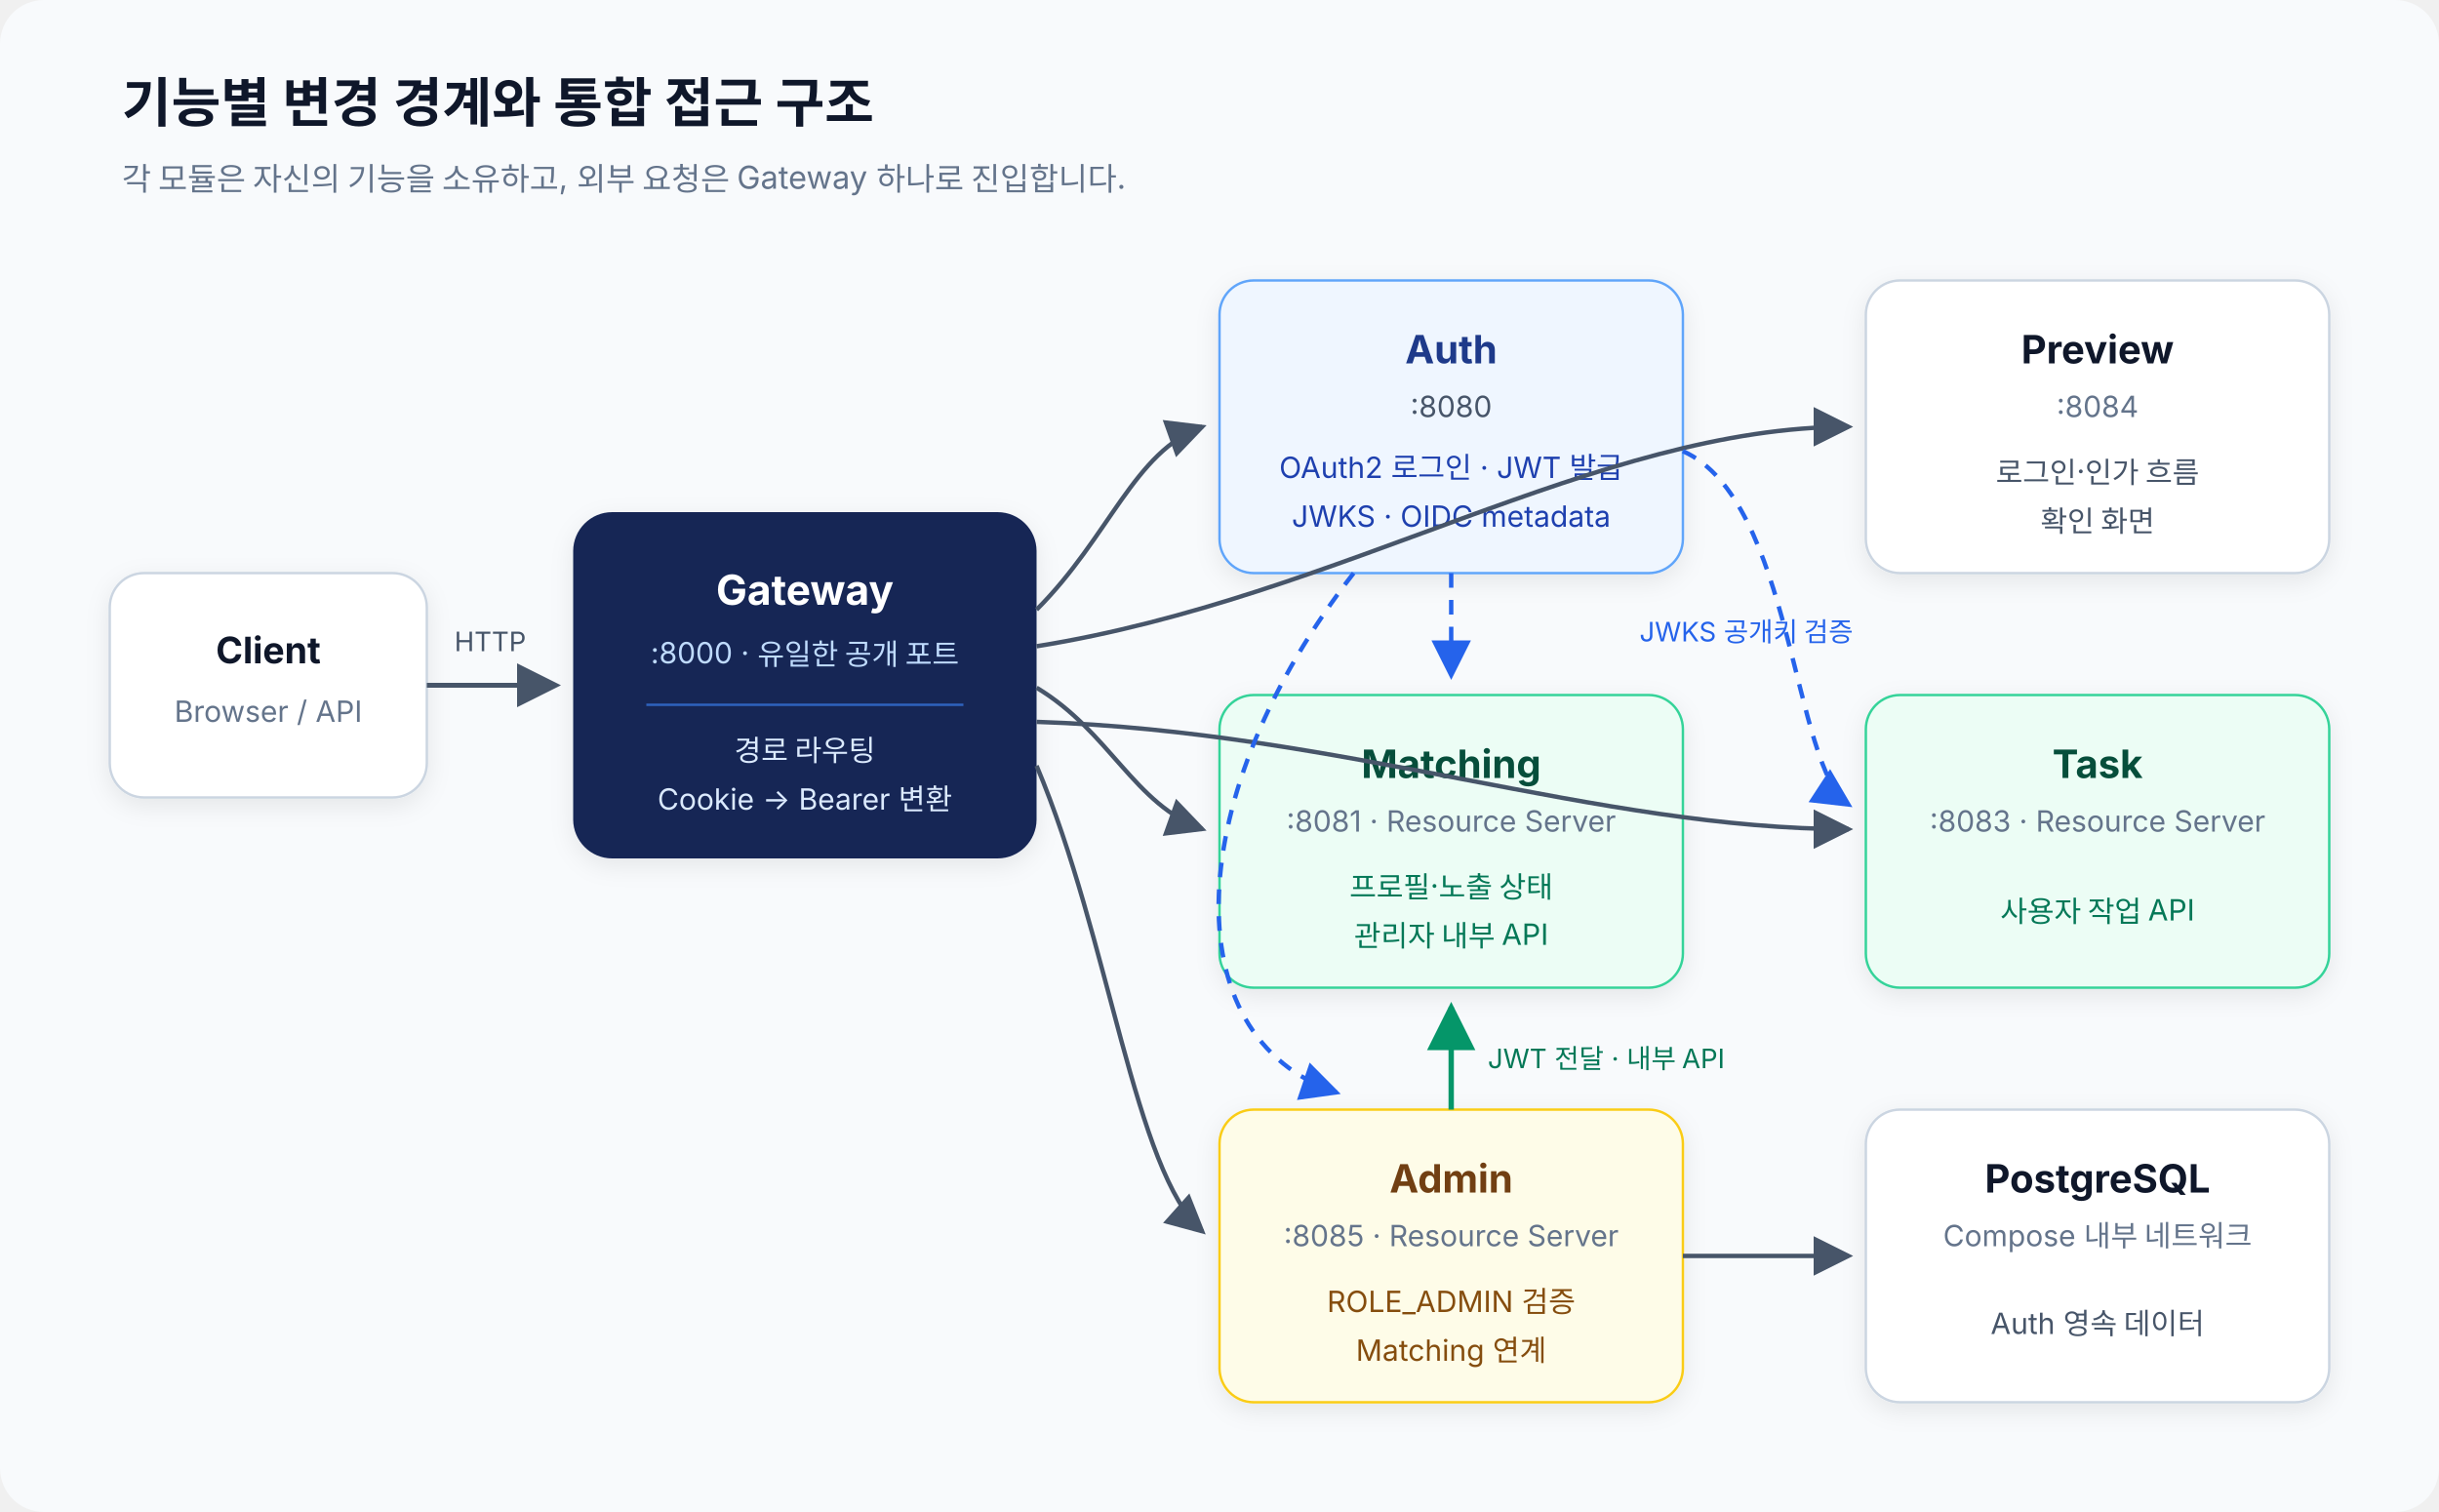
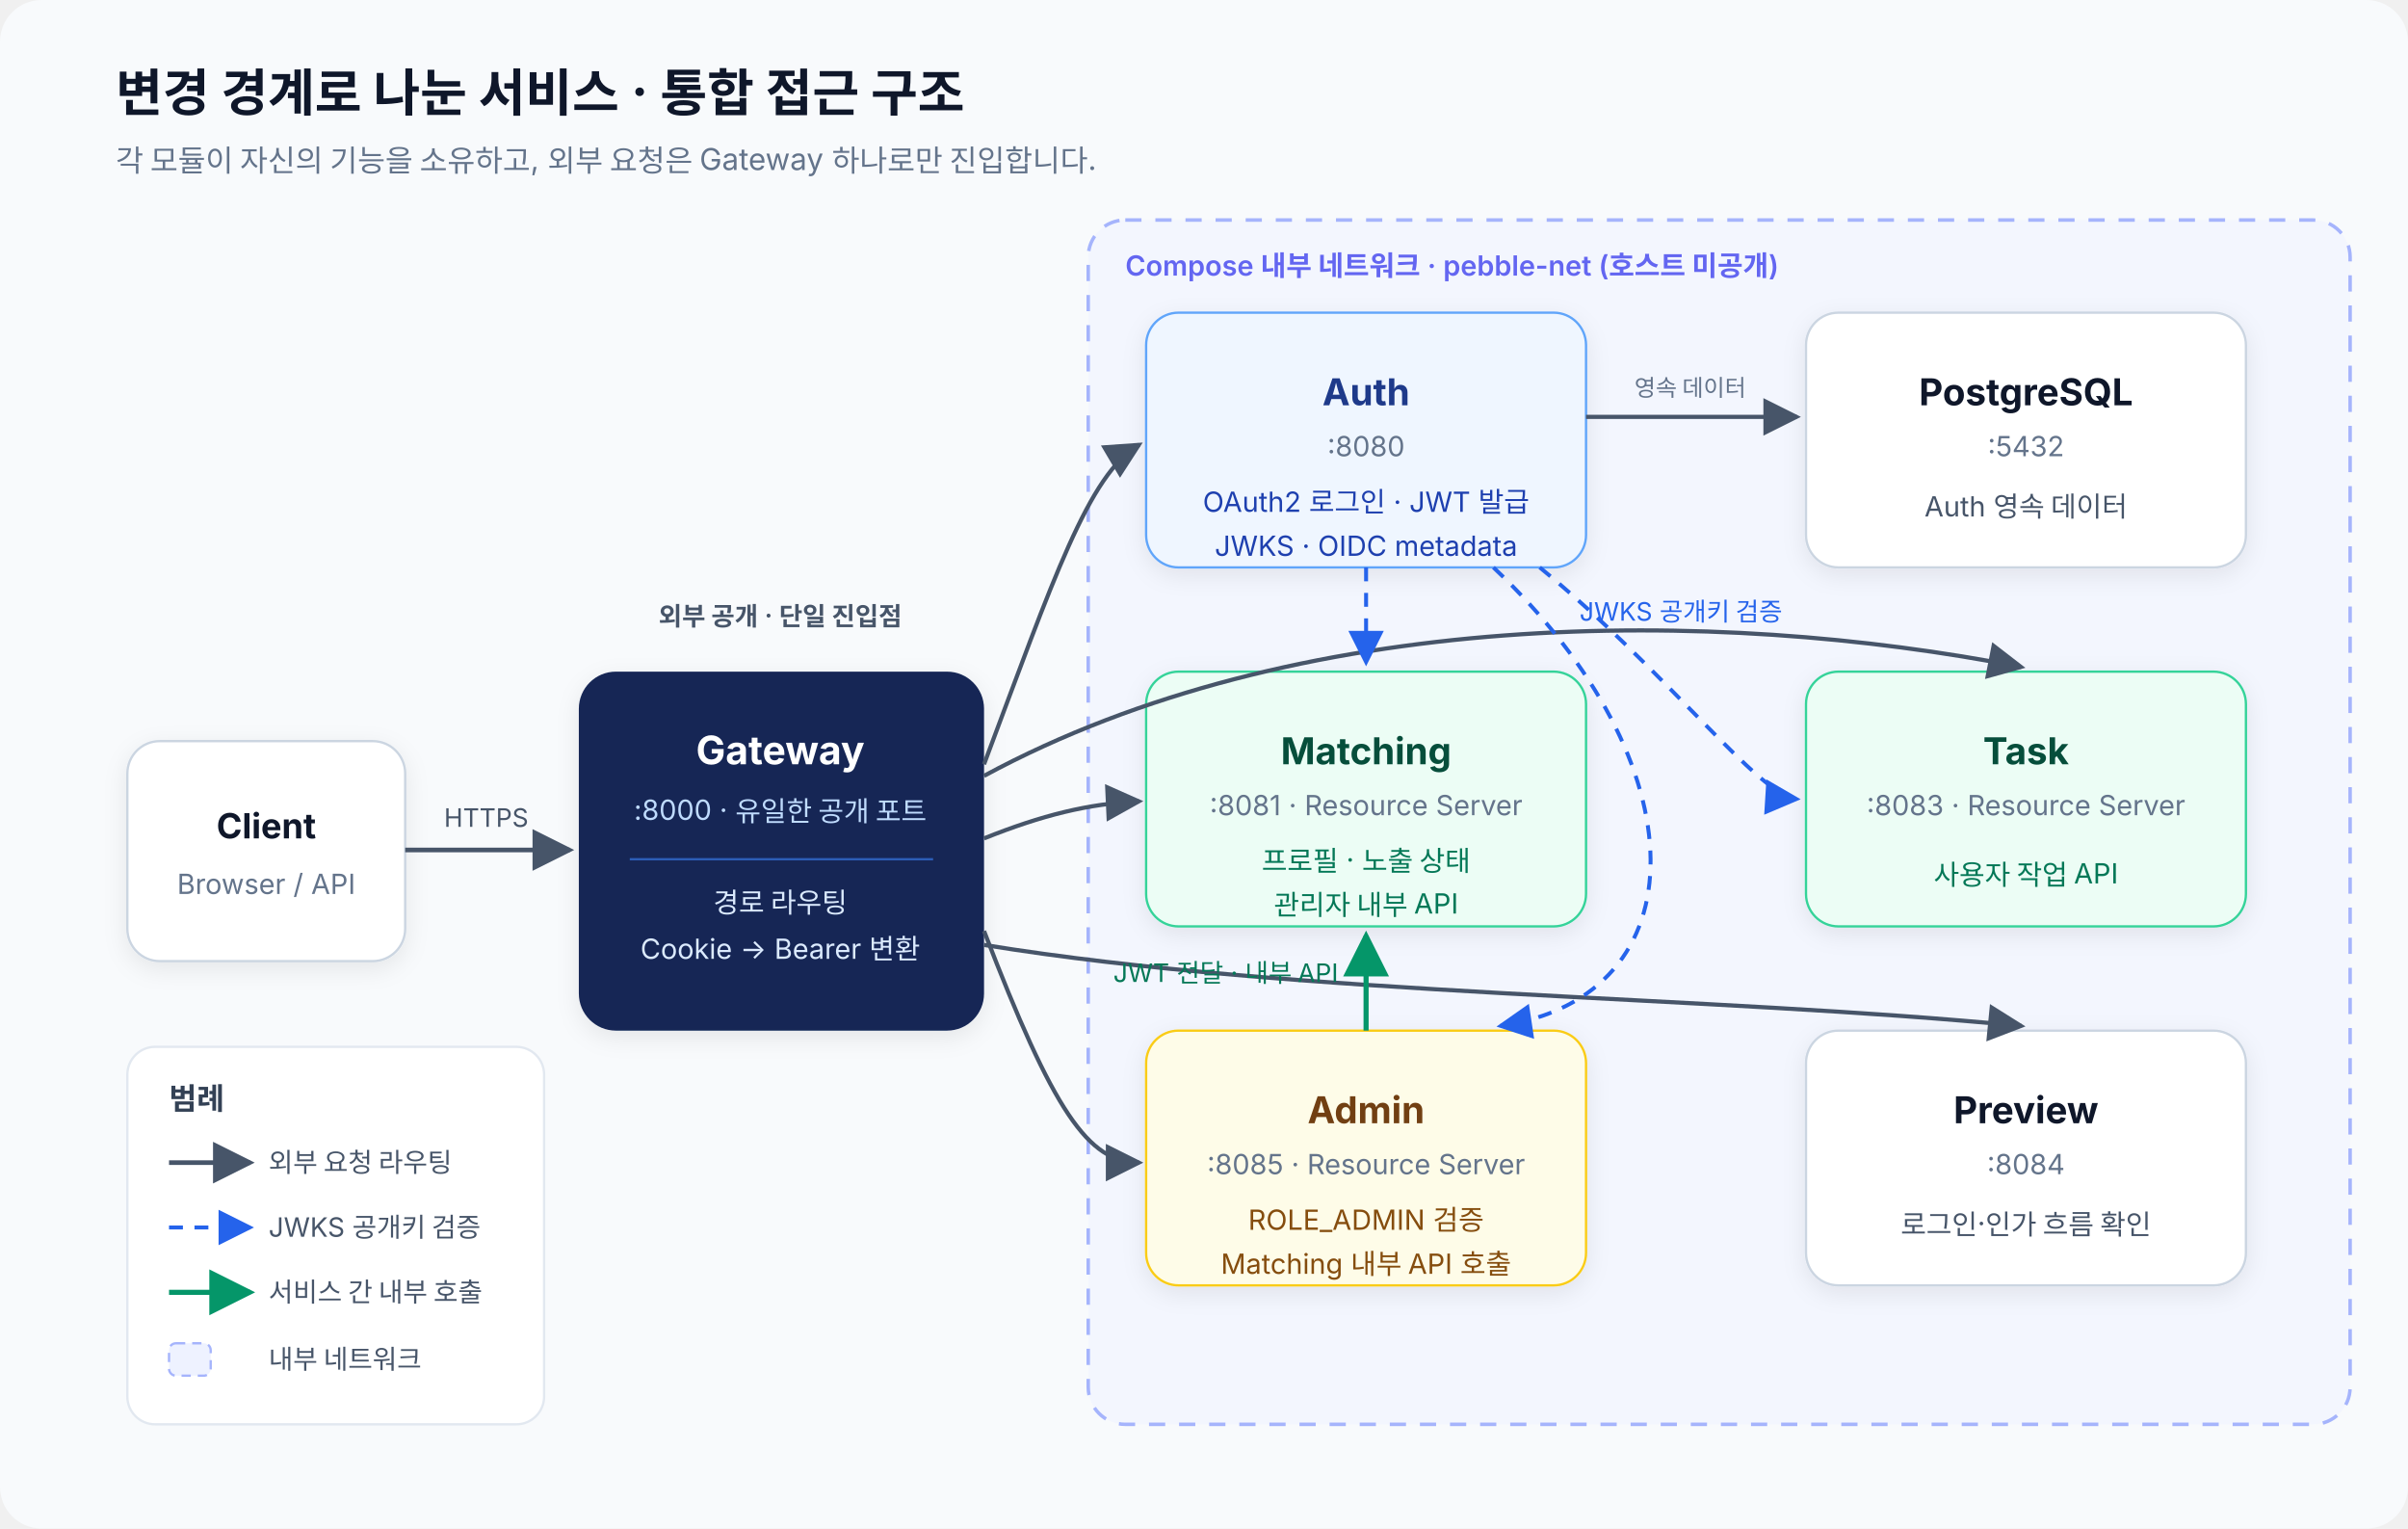
- <svg xmlns="http://www.w3.org/2000/svg" viewBox="0 0 1000 620" font-family="-apple-system, BlinkMacSystemFont, 'Segoe UI', 'Malgun Gothic', sans-serif" role="img" aria-labelledby="title desc">
+ <svg xmlns="http://www.w3.org/2000/svg" viewBox="0 0 1040 660" font-family="-apple-system, BlinkMacSystemFont, 'Segoe UI', 'Malgun Gothic', sans-serif" role="img" aria-labelledby="title desc">
  <defs>
    <marker id="arrow" markerWidth="9" markerHeight="9" refX="8" refY="4.5" orient="auto">
      <path d="M0 0L9 4.5 0 9Z" fill="#475569" />
    </marker>
    <marker id="arrowBlue" markerWidth="9" markerHeight="9" refX="8" refY="4.5" orient="auto">
      <path d="M0 0L9 4.5 0 9Z" fill="#2563eb" />
    </marker>
    <marker id="arrowGreen" markerWidth="9" markerHeight="9" refX="8" refY="4.5" orient="auto">
      <path d="M0 0L9 4.5 0 9Z" fill="#059669" />
    </marker>
    <filter id="shadow" x="-20%" y="-20%" width="140%" height="140%">
      <feDropShadow dx="0" dy="3" stdDeviation="5" flood-color="#0f172a" flood-opacity=".08" />
    </filter>
  </defs>
-   <rect width="1000" height="620" rx="18" fill="#f8fafc" />
-   <text x="50" y="50" font-size="22" font-weight="700" fill="#0f172a">기능별 변경 경계와 통합 접근 구조</text>
-   <text x="50" y="78" font-size="13" fill="#64748b">각 모듈은 자신의 기능을 소유하고, 외부 요청은 Gateway 하나로 진입합니다.</text>
-   <rect x="45" y="235" width="130" height="92" rx="14" fill="#fff" stroke="#cbd5e1" filter="url(#shadow)" />
-   <text x="110" y="272" text-anchor="middle" font-size="15" font-weight="700" fill="#0f172a">Client</text>
-   <text x="110" y="296" text-anchor="middle" font-size="12" fill="#64748b">Browser / API</text>
-   <rect x="235" y="210" width="190" height="142" rx="16" fill="#172554" filter="url(#shadow)" />
-   <text x="330" y="248" text-anchor="middle" font-size="17" font-weight="700" fill="#fff">Gateway</text>
-   <text x="330" y="272" text-anchor="middle" font-size="12" fill="#bfdbfe">:8000 · 유일한 공개 포트</text>
-   <line x1="265" y1="289" x2="395" y2="289" stroke="#3b82f6" opacity=".65" />
-   <text x="330" y="312" text-anchor="middle" font-size="12" fill="#dbeafe">경로 라우팅</text>
-   <text x="330" y="332" text-anchor="middle" font-size="12" fill="#dbeafe">Cookie → Bearer 변환</text>
-   <line x1="175" y1="281" x2="228" y2="281" stroke="#475569" stroke-width="2" marker-end="url(#arrow)" />
-   <text x="201" y="267" text-anchor="middle" font-size="11" fill="#475569">HTTP</text>
-   <rect x="500" y="115" width="190" height="120" rx="14" fill="#eff6ff" stroke="#60a5fa" filter="url(#shadow)" />
-   <text x="595" y="149" text-anchor="middle" font-size="16" font-weight="700" fill="#1e3a8a">Auth</text>
-   <text x="595" y="171" text-anchor="middle" font-size="12" fill="#475569">:8080</text>
-   <text x="595" y="196" text-anchor="middle" font-size="12" fill="#1e40af">OAuth2 로그인 · JWT 발급</text>
-   <text x="595" y="216" text-anchor="middle" font-size="12" fill="#1e40af">JWKS · OIDC metadata</text>
-   <rect x="765" y="115" width="190" height="120" rx="14" fill="#fff" stroke="#cbd5e1" filter="url(#shadow)" />
-   <text x="860" y="149" text-anchor="middle" font-size="16" font-weight="700" fill="#0f172a">Preview</text>
-   <text x="860" y="171" text-anchor="middle" font-size="12" fill="#64748b">:8084</text>
-   <text x="860" y="198" text-anchor="middle" font-size="12" fill="#475569">로그인·인가 흐름</text>
-   <text x="860" y="218" text-anchor="middle" font-size="12" fill="#475569">확인 화면</text>
-   <rect x="500" y="285" width="190" height="120" rx="14" fill="#ecfdf5" stroke="#34d399" filter="url(#shadow)" />
-   <text x="595" y="319" text-anchor="middle" font-size="16" font-weight="700" fill="#064e3b">Matching</text>
-   <text x="595" y="341" text-anchor="middle" font-size="12" fill="#64748b">:8081 · Resource Server</text>
-   <text x="595" y="368" text-anchor="middle" font-size="12" fill="#047857">프로필·노출 상태</text>
-   <text x="595" y="388" text-anchor="middle" font-size="12" fill="#047857">관리자 내부 API</text>
-   <rect x="765" y="285" width="190" height="120" rx="14" fill="#ecfdf5" stroke="#34d399" filter="url(#shadow)" />
-   <text x="860" y="319" text-anchor="middle" font-size="16" font-weight="700" fill="#064e3b">Task</text>
-   <text x="860" y="341" text-anchor="middle" font-size="12" fill="#64748b">:8083 · Resource Server</text>
-   <text x="860" y="378" text-anchor="middle" font-size="12" fill="#047857">사용자 작업 API</text>
-   <rect x="500" y="455" width="190" height="120" rx="14" fill="#fefce8" stroke="#facc15" filter="url(#shadow)" />
-   <text x="595" y="489" text-anchor="middle" font-size="16" font-weight="700" fill="#713f12">Admin</text>
-   <text x="595" y="511" text-anchor="middle" font-size="12" fill="#64748b">:8085 · Resource Server</text>
-   <text x="595" y="538" text-anchor="middle" font-size="12" fill="#854d0e">ROLE_ADMIN 검증</text>
-   <text x="595" y="558" text-anchor="middle" font-size="12" fill="#854d0e">Matching 연계</text>
-   <rect x="765" y="455" width="190" height="120" rx="14" fill="#fff" stroke="#cbd5e1" filter="url(#shadow)" />
-   <text x="860" y="489" text-anchor="middle" font-size="16" font-weight="700" fill="#0f172a">PostgreSQL</text>
-   <text x="860" y="511" text-anchor="middle" font-size="12" fill="#64748b">Compose 내부 네트워크</text>
-   <text x="860" y="547" text-anchor="middle" font-size="12" fill="#475569">Auth 영속 데이터</text>
-   <path d="M425 250C455 220 465 185 493 175" fill="none" stroke="#475569" stroke-width="1.8" marker-end="url(#arrow)" />
-   <path d="M425 265C550 245 655 175 758 175" fill="none" stroke="#475569" stroke-width="1.8" marker-end="url(#arrow)" />
-   <path d="M425 282C455 300 465 330 493 340" fill="none" stroke="#475569" stroke-width="1.8" marker-end="url(#arrow)" />
-   <path d="M425 296C550 300 655 340 758 340" fill="none" stroke="#475569" stroke-width="1.8" marker-end="url(#arrow)" />
-   <path d="M425 314C455 385 465 480 493 505" fill="none" stroke="#475569" stroke-width="1.8" marker-end="url(#arrow)" />
-   <path d="M595 235V277" fill="none" stroke="#2563eb" stroke-width="1.8" stroke-dasharray="6 5" marker-end="url(#arrowBlue)" />
-   <path d="M690 185C735 205 735 315 758 330" fill="none" stroke="#2563eb" stroke-width="1.8" stroke-dasharray="6 5" marker-end="url(#arrowBlue)" />
-   <path d="M555 235C485 325 480 425 548 448" fill="none" stroke="#2563eb" stroke-width="1.8" stroke-dasharray="6 5" marker-end="url(#arrowBlue)" />
-   <text x="716" y="263" text-anchor="middle" font-size="11" fill="#2563eb">JWKS 공개키 검증</text>
-   <path d="M595 455V413" fill="none" stroke="#059669" stroke-width="2.2" marker-end="url(#arrowGreen)" />
-   <text x="610" y="438" font-size="11" fill="#047857">JWT 전달 · 내부 API</text>
-   <path d="M690 515H758" fill="none" stroke="#475569" stroke-width="1.8" marker-end="url(#arrow)" />
-   <path d="M690 178H758" fill="none" stroke="#475569" stroke-width="1.8" opacity="0" />
+   <rect width="1040" height="660" rx="18" fill="#f8fafc" />
+   <text x="50" y="48" font-size="22" font-weight="700" fill="#0f172a">변경 경계로 나눈 서비스 · 통합 접근 구조</text>
+   <text x="50" y="74" font-size="13" fill="#64748b">각 모듈이 자신의 기능을 소유하고, 외부 요청은 Gateway 하나로만 진입합니다.</text>
+   <rect x="470" y="95" width="545" height="520" rx="16" fill="#eef2ff" fill-opacity=".55" stroke="#a5b4fc" stroke-width="1.5" stroke-dasharray="7 6" />
+   <text x="486" y="119" font-size="12" font-weight="600" fill="#6366f1">Compose 내부 네트워크 · pebble-net (호스트 미공개)</text>
+   <rect x="55" y="320" width="120" height="95" rx="14" fill="#fff" stroke="#cbd5e1" filter="url(#shadow)" />
+   <text x="115" y="362" text-anchor="middle" font-size="15" font-weight="700" fill="#0f172a">Client</text>
+   <text x="115" y="386" text-anchor="middle" font-size="12" fill="#64748b">Browser / API</text>
+   <rect x="250" y="290" width="175" height="155" rx="16" fill="#172554" filter="url(#shadow)" />
+   <text x="337" y="330" text-anchor="middle" font-size="17" font-weight="700" fill="#fff">Gateway</text>
+   <text x="337" y="354" text-anchor="middle" font-size="12" fill="#bfdbfe">:8000 · 유일한 공개 포트</text>
+   <line x1="272" y1="371" x2="403" y2="371" stroke="#3b82f6" opacity=".6" />
+   <text x="337" y="394" text-anchor="middle" font-size="12" fill="#dbeafe">경로 라우팅</text>
+   <text x="337" y="414" text-anchor="middle" font-size="12" fill="#dbeafe">Cookie → Bearer 변환</text>
+   <text x="337" y="270" text-anchor="middle" font-size="11" font-weight="600" fill="#475569">외부 공개 · 단일 진입점</text>
+   <rect x="495" y="135" width="190" height="110" rx="14" fill="#eff6ff" stroke="#60a5fa" filter="url(#shadow)" />
+   <text x="590" y="175" text-anchor="middle" font-size="16" font-weight="700" fill="#1e3a8a">Auth</text>
+   <text x="590" y="197" text-anchor="middle" font-size="12" fill="#64748b">:8080</text>
+   <text x="590" y="221" text-anchor="middle" font-size="12" fill="#1e40af">OAuth2 로그인 · JWT 발급</text>
+   <text x="590" y="240" text-anchor="middle" font-size="12" fill="#1e40af">JWKS · OIDC metadata</text>
+   <rect x="780" y="135" width="190" height="110" rx="14" fill="#fff" stroke="#cbd5e1" filter="url(#shadow)" />
+   <text x="875" y="175" text-anchor="middle" font-size="16" font-weight="700" fill="#0f172a">PostgreSQL</text>
+   <text x="875" y="197" text-anchor="middle" font-size="12" fill="#64748b">:5432</text>
+   <text x="875" y="223" text-anchor="middle" font-size="12" fill="#475569">Auth 영속 데이터</text>
+   <rect x="495" y="290" width="190" height="110" rx="14" fill="#ecfdf5" stroke="#34d399" filter="url(#shadow)" />
+   <text x="590" y="330" text-anchor="middle" font-size="16" font-weight="700" fill="#064e3b">Matching</text>
+   <text x="590" y="352" text-anchor="middle" font-size="12" fill="#64748b">:8081 · Resource Server</text>
+   <text x="590" y="376" text-anchor="middle" font-size="12" fill="#047857">프로필 · 노출 상태</text>
+   <text x="590" y="395" text-anchor="middle" font-size="12" fill="#047857">관리자 내부 API</text>
+   <rect x="780" y="290" width="190" height="110" rx="14" fill="#ecfdf5" stroke="#34d399" filter="url(#shadow)" />
+   <text x="875" y="330" text-anchor="middle" font-size="16" font-weight="700" fill="#064e3b">Task</text>
+   <text x="875" y="352" text-anchor="middle" font-size="12" fill="#64748b">:8083 · Resource Server</text>
+   <text x="875" y="382" text-anchor="middle" font-size="12" fill="#047857">사용자 작업 API</text>
+   <rect x="495" y="445" width="190" height="110" rx="14" fill="#fefce8" stroke="#facc15" filter="url(#shadow)" />
+   <text x="590" y="485" text-anchor="middle" font-size="16" font-weight="700" fill="#713f12">Admin</text>
+   <text x="590" y="507" text-anchor="middle" font-size="12" fill="#64748b">:8085 · Resource Server</text>
+   <text x="590" y="531" text-anchor="middle" font-size="12" fill="#854d0e">ROLE_ADMIN 검증</text>
+   <text x="590" y="550" text-anchor="middle" font-size="12" fill="#854d0e">Matching 내부 API 호출</text>
+   <rect x="780" y="445" width="190" height="110" rx="14" fill="#fff" stroke="#cbd5e1" filter="url(#shadow)" />
+   <text x="875" y="485" text-anchor="middle" font-size="16" font-weight="700" fill="#0f172a">Preview</text>
+   <text x="875" y="507" text-anchor="middle" font-size="12" fill="#64748b">:8084</text>
+   <text x="875" y="533" text-anchor="middle" font-size="12" fill="#475569">로그인·인가 흐름 확인</text>
+   <line x1="175" y1="367" x2="246" y2="367" stroke="#475569" stroke-width="2" marker-end="url(#arrow)" />
+   <text x="210" y="357" text-anchor="middle" font-size="11" fill="#475569">HTTPS</text>
+   <path d="M425 330C455 250 470 205 492 192" fill="none" stroke="#475569" stroke-width="1.8" marker-end="url(#arrow)" />
+   <path d="M425 362C450 352 470 347 492 346" fill="none" stroke="#475569" stroke-width="1.8" marker-end="url(#arrow)" />
+   <path d="M425 402C455 480 470 502 492 502" fill="none" stroke="#475569" stroke-width="1.8" marker-end="url(#arrow)" />
+   <path d="M425 335C560 262 740 262 873 288" fill="none" stroke="#475569" stroke-width="1.8" marker-end="url(#arrow)" />
+   <path d="M425 408C560 430 740 430 873 443" fill="none" stroke="#475569" stroke-width="1.8" marker-end="url(#arrow)" />
+   <path d="M685 180H776" fill="none" stroke="#475569" stroke-width="1.8" marker-end="url(#arrow)" />
+   <text x="730" y="171" text-anchor="middle" font-size="10" fill="#64748b">영속 데이터</text>
+   <path d="M590 245V286" fill="none" stroke="#2563eb" stroke-width="1.7" stroke-dasharray="6 5" marker-end="url(#arrowBlue)" />
+   <path d="M665 245C720 290 760 344 776 345" fill="none" stroke="#2563eb" stroke-width="1.7" stroke-dasharray="6 5" marker-end="url(#arrowBlue)" />
+   <path d="M645 245C735 330 735 430 648 443" fill="none" stroke="#2563eb" stroke-width="1.7" stroke-dasharray="6 5" marker-end="url(#arrowBlue)" />
+   <text x="726" y="268" text-anchor="middle" font-size="11" fill="#2563eb">JWKS 공개키 검증</text>
+   <path d="M590 445V404" fill="none" stroke="#059669" stroke-width="2.2" marker-end="url(#arrowGreen)" />
+   <text x="578" y="424" text-anchor="end" font-size="11" fill="#047857">JWT 전달 · 내부 API</text>
+   <rect x="55" y="452" width="180" height="163" rx="12" fill="#fff" stroke="#e2e8f0" />
+   <text x="73" y="479" font-size="13" font-weight="700" fill="#334155">범례</text>
+   <line x1="73" y1="502" x2="108" y2="502" stroke="#475569" stroke-width="2" marker-end="url(#arrow)" />
+   <text x="116" y="506" font-size="11.5" fill="#475569">외부 요청 라우팅</text>
+   <line x1="73" y1="530" x2="108" y2="530" stroke="#2563eb" stroke-width="1.7" stroke-dasharray="6 5" marker-end="url(#arrowBlue)" />
+   <text x="116" y="534" font-size="11.5" fill="#475569">JWKS 공개키 검증</text>
+   <line x1="73" y1="558" x2="108" y2="558" stroke="#059669" stroke-width="2.2" marker-end="url(#arrowGreen)" />
+   <text x="116" y="562" font-size="11.5" fill="#475569">서비스 간 내부 호출</text>
+   <rect x="73" y="580" width="18" height="14" rx="3" fill="#eef2ff" stroke="#a5b4fc" stroke-dasharray="4 3" />
+   <text x="116" y="591" font-size="11.5" fill="#475569">내부 네트워크</text>
</svg>
